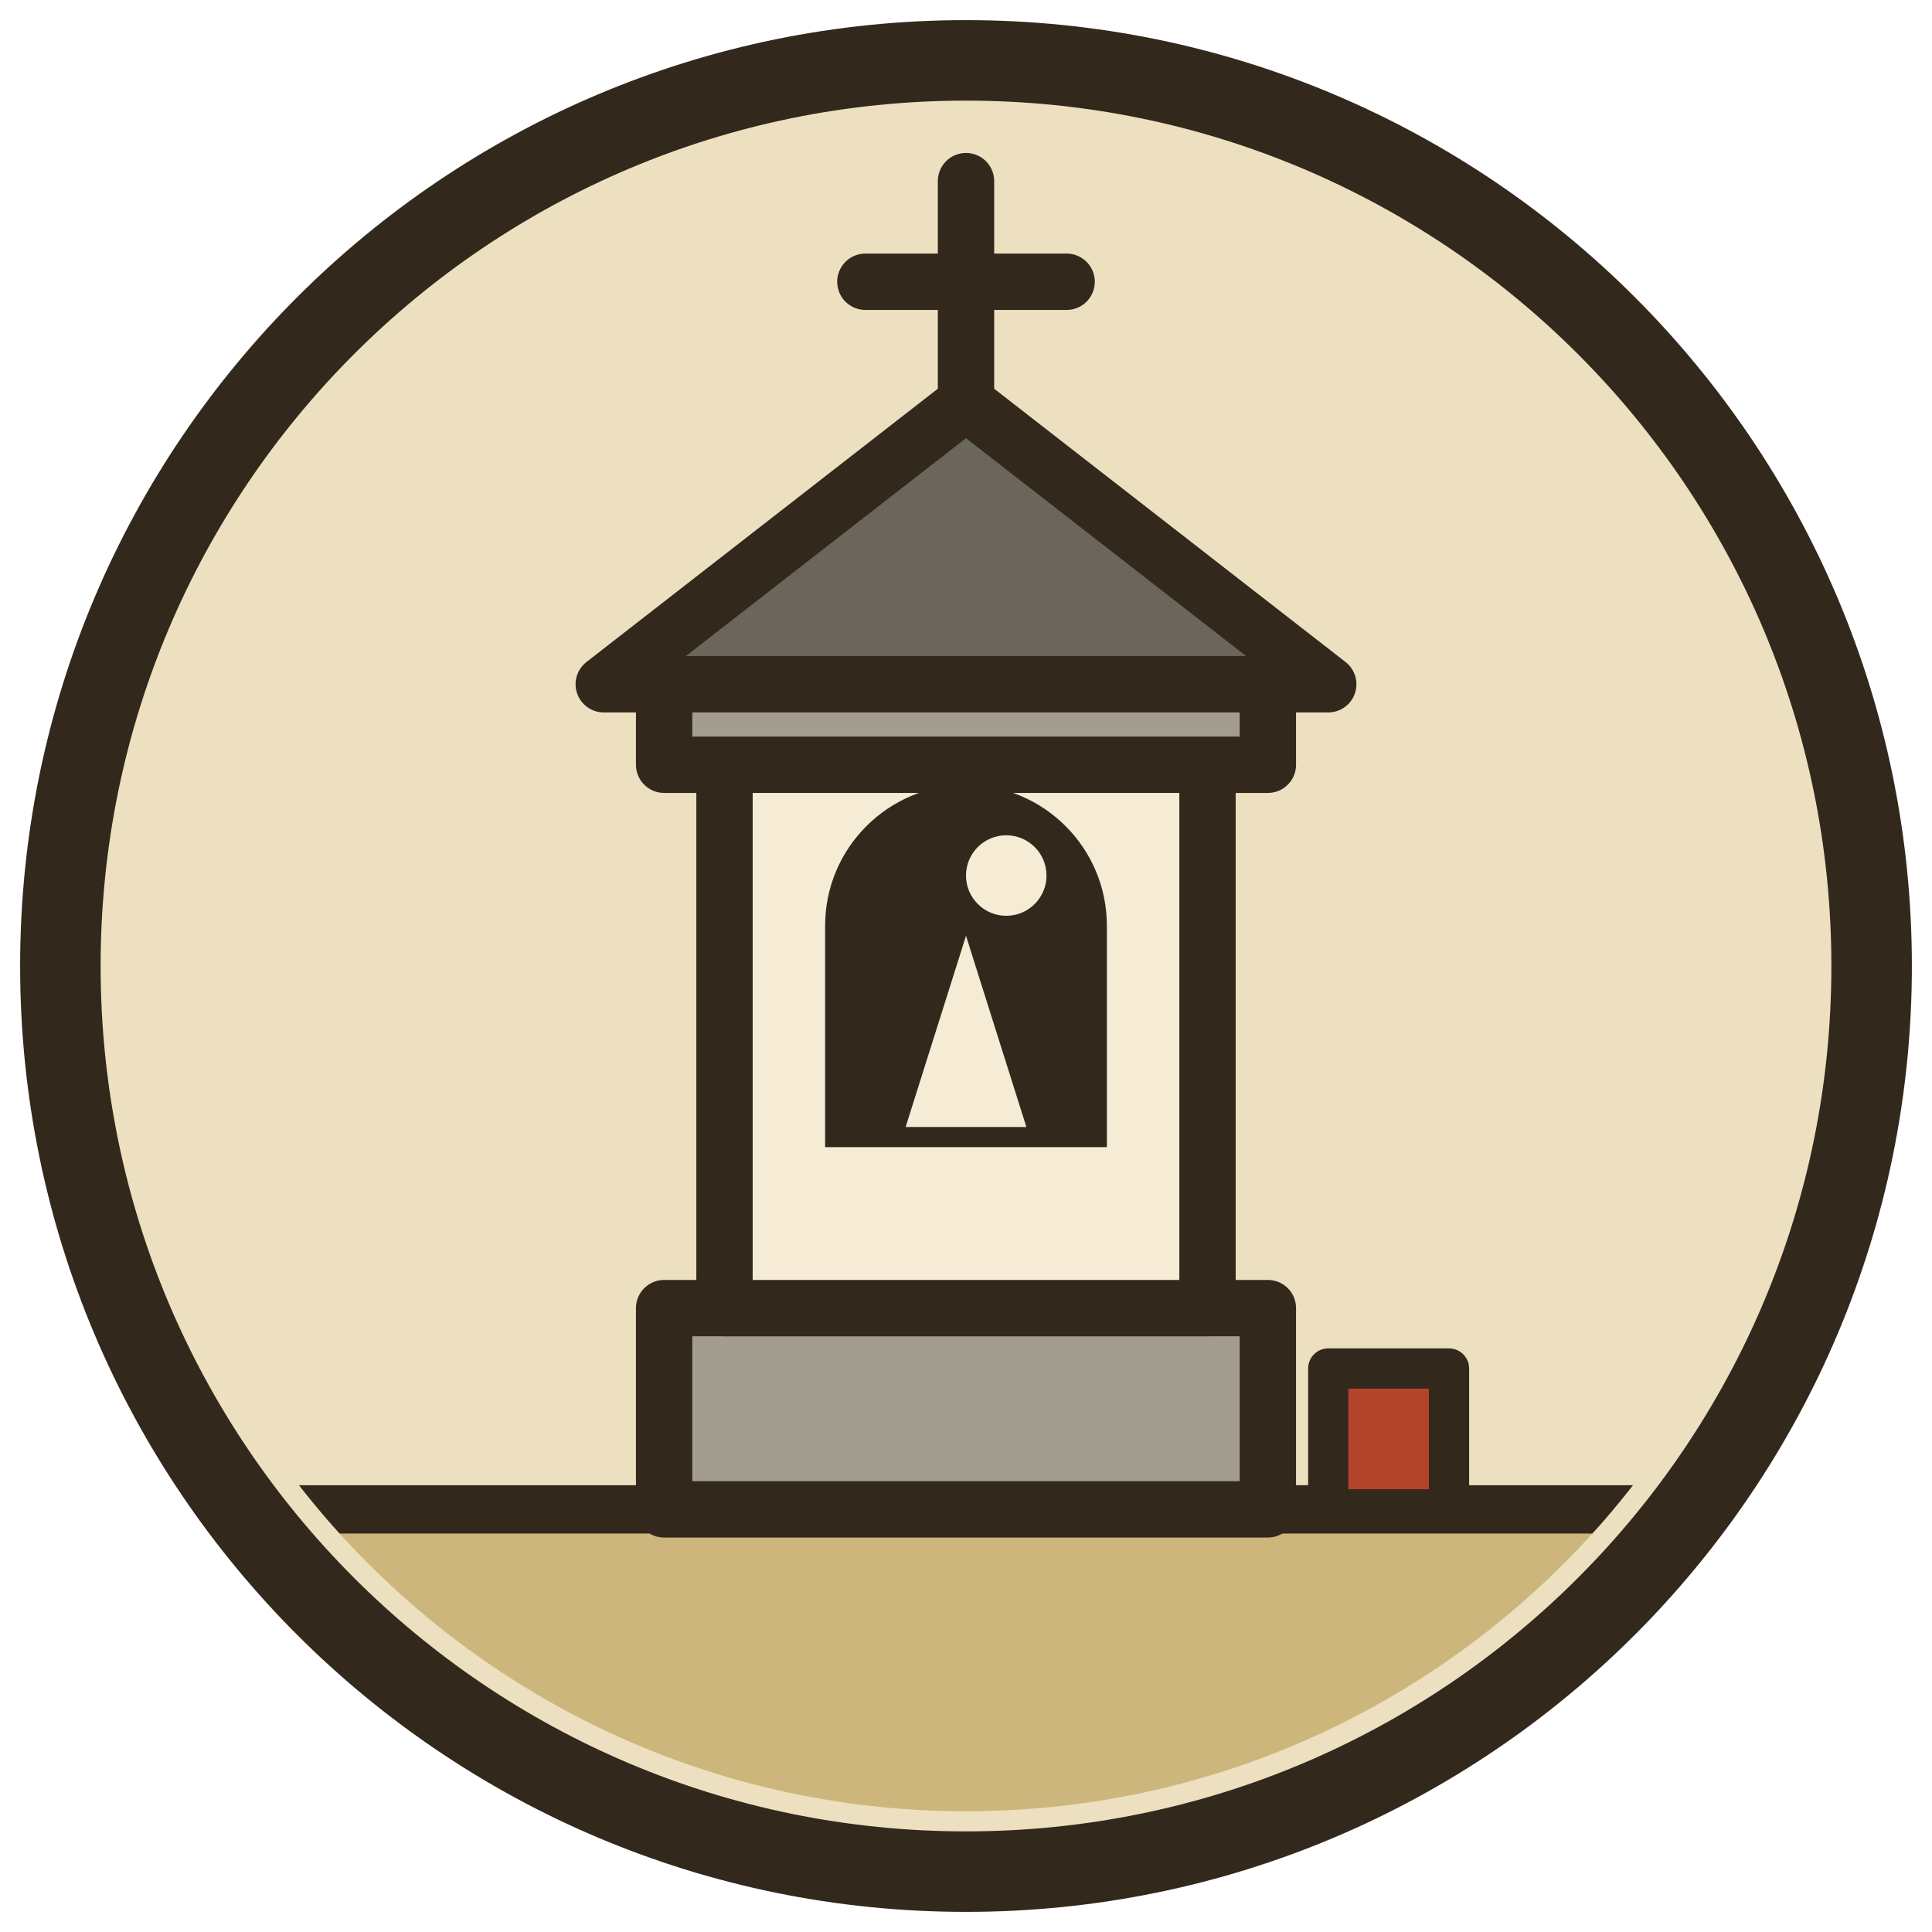
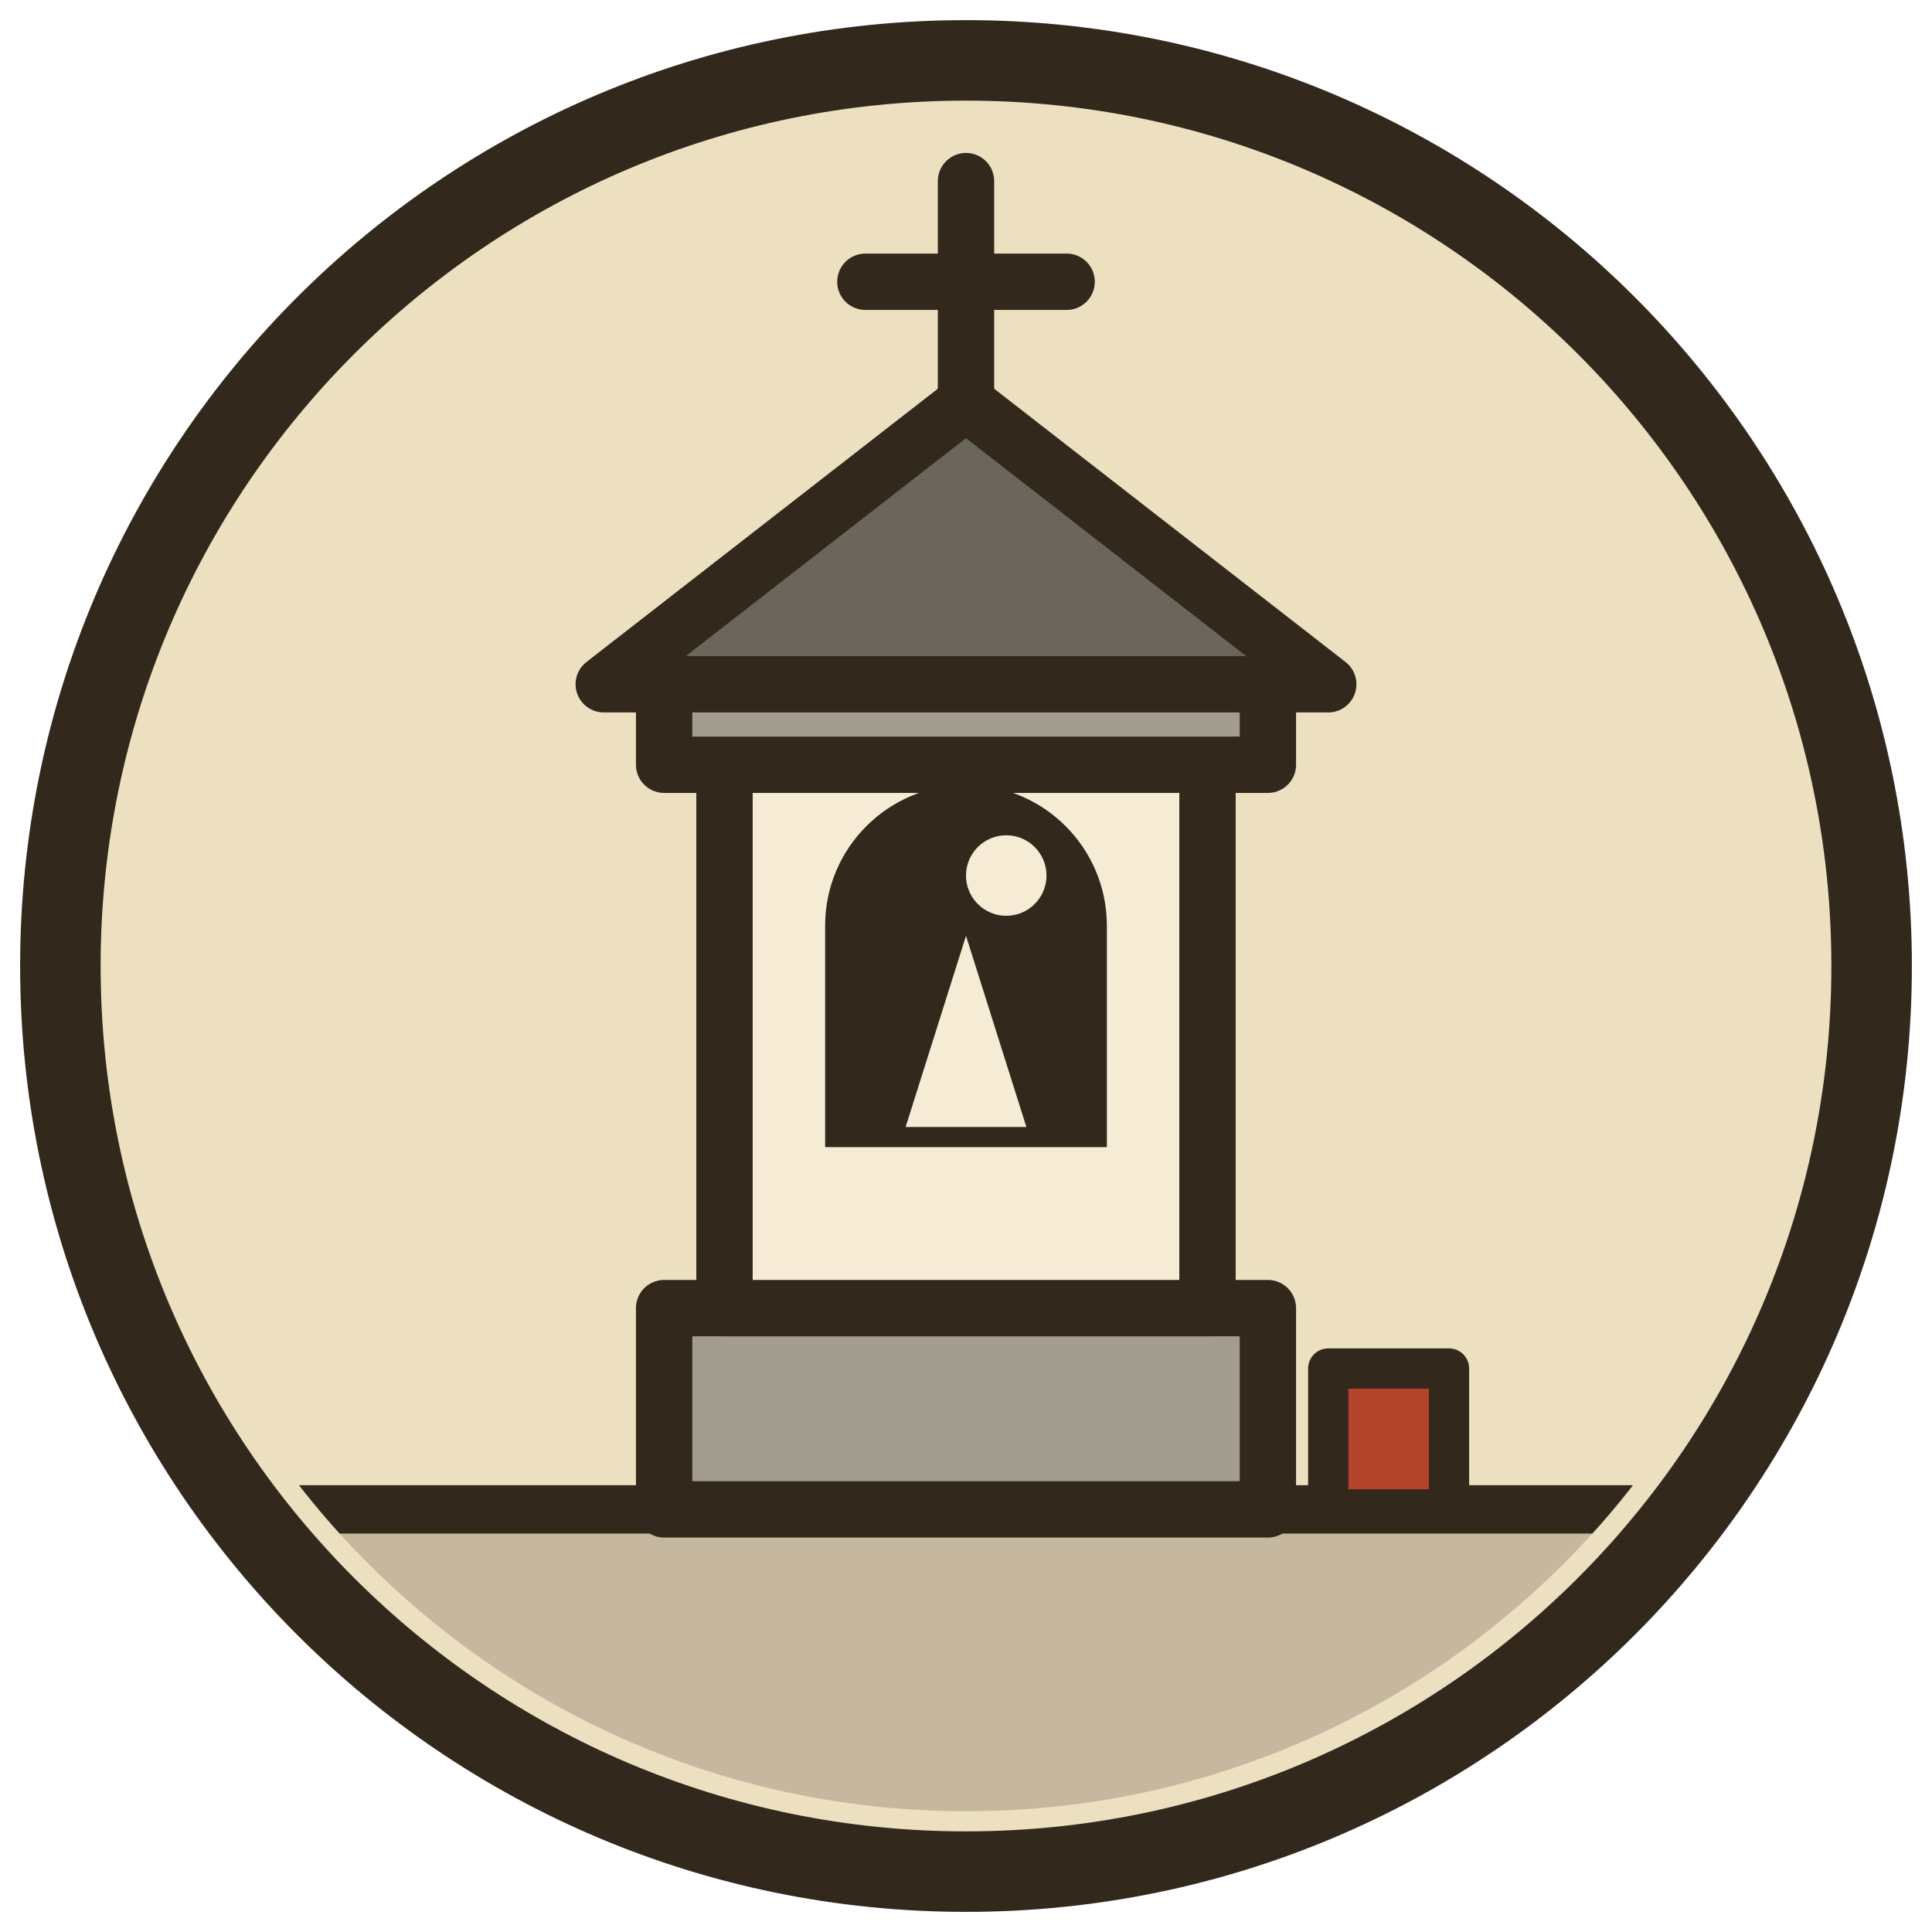
<svg xmlns="http://www.w3.org/2000/svg" viewBox="0 0 96 96">
  <defs>
    <clipPath id="inside">
      <circle cx="48" cy="48" r="42" />
    </clipPath>
  </defs>
  <circle cx="48" cy="48" r="45" fill="#ece0c0" />
  <g clip-path="url(#inside)">
-     <path d="M0 75H96V96H0z" fill="#cdb67c" />
+     <path d="M0 75H96V96H0z" fill="#c6b89e" />
    <path d="M0 75H96" stroke="#33281c" stroke-width="2.4" />
  </g>
  <path d="M48 24V9M43 14h10" stroke="#33281c" stroke-width="2.8" stroke-linecap="round" fill="none" />
  <g stroke="#33281c" stroke-width="2.8" stroke-linejoin="round">
    <path d="M33 65h30v10H33z" fill="#a39d90" />
    <path d="M36 37h24v28H36z" fill="#f6ecd6" />
    <path d="M33 33h30v5H33z" fill="#a39d90" />
    <path d="M30 34 48 20 66 34z" fill="#6b665c" />
  </g>
  <path d="M41 57V46a7 7 0 0 1 14 0V57z" fill="#33281c" />
  <path d="M48 43.5a2 2 0 1 1 0 .01M45 56l3-9.5 3 9.5z" fill="#f6ecd6" />
  <path d="M66 68h6v7h-6z" fill="#b4432b" stroke="#33281c" stroke-width="2" stroke-linejoin="round" />
  <circle cx="48" cy="48" r="45" fill="none" stroke="#33281c" stroke-width="4" />
</svg>
